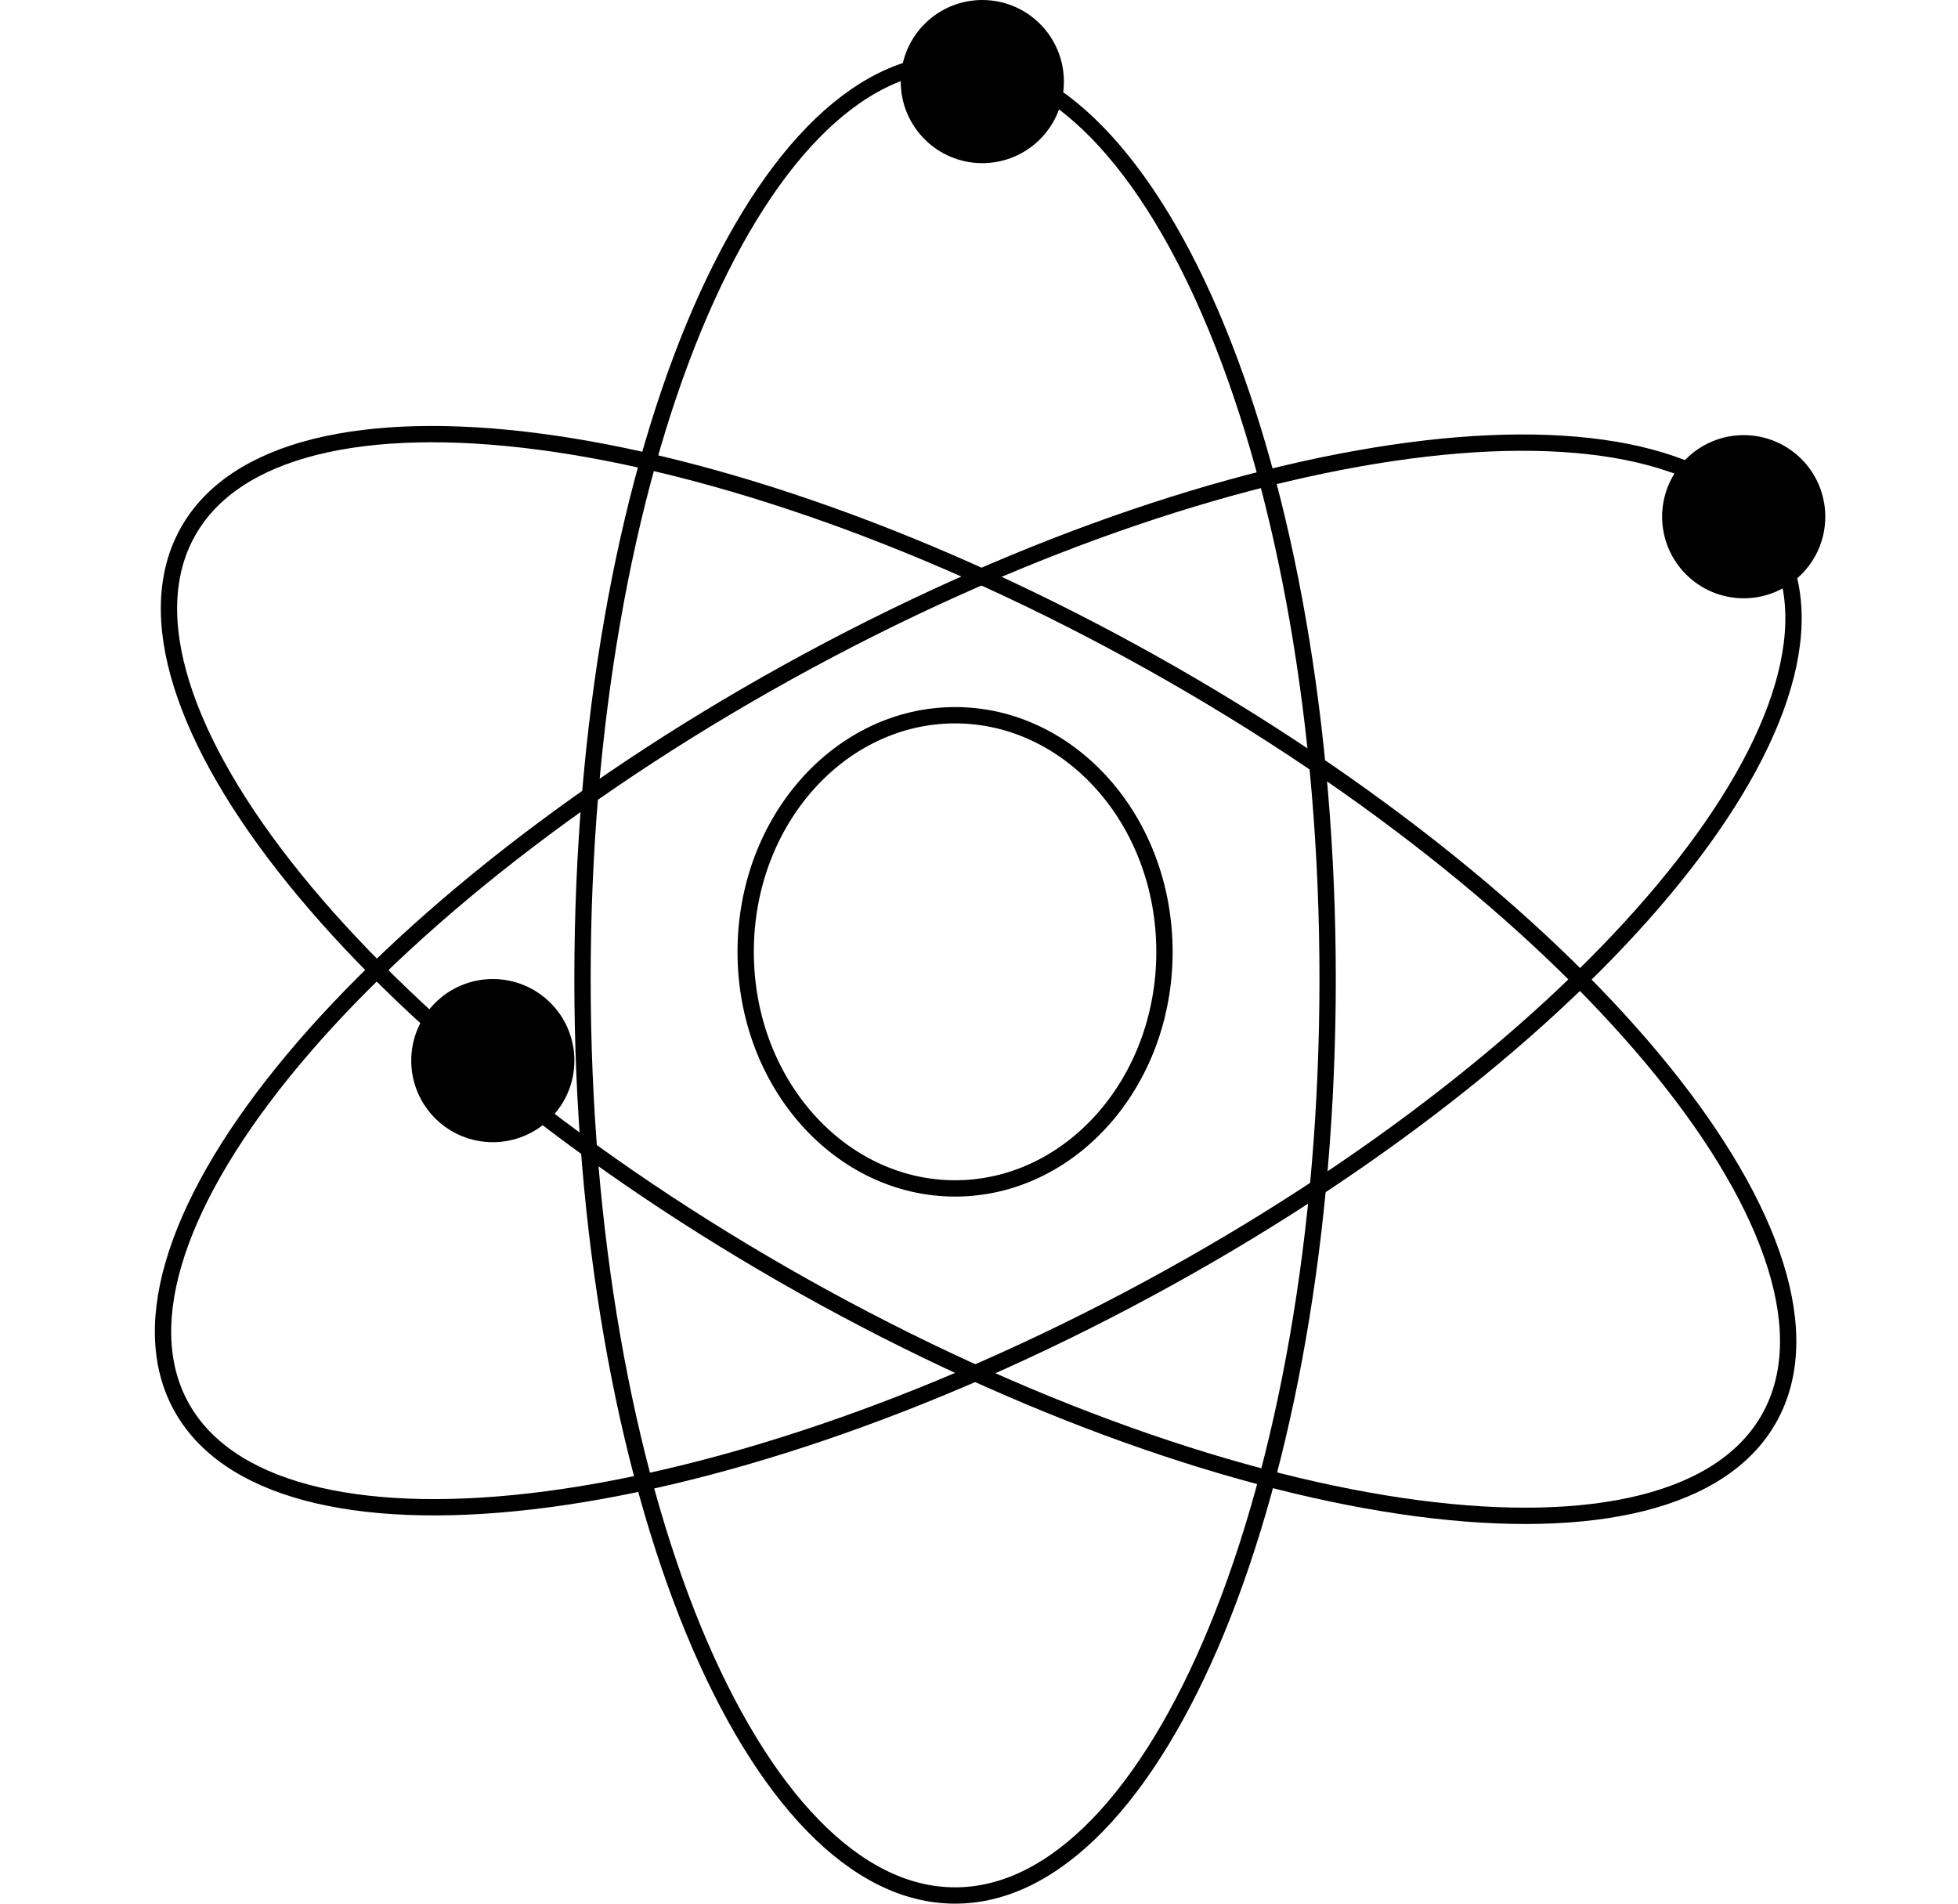
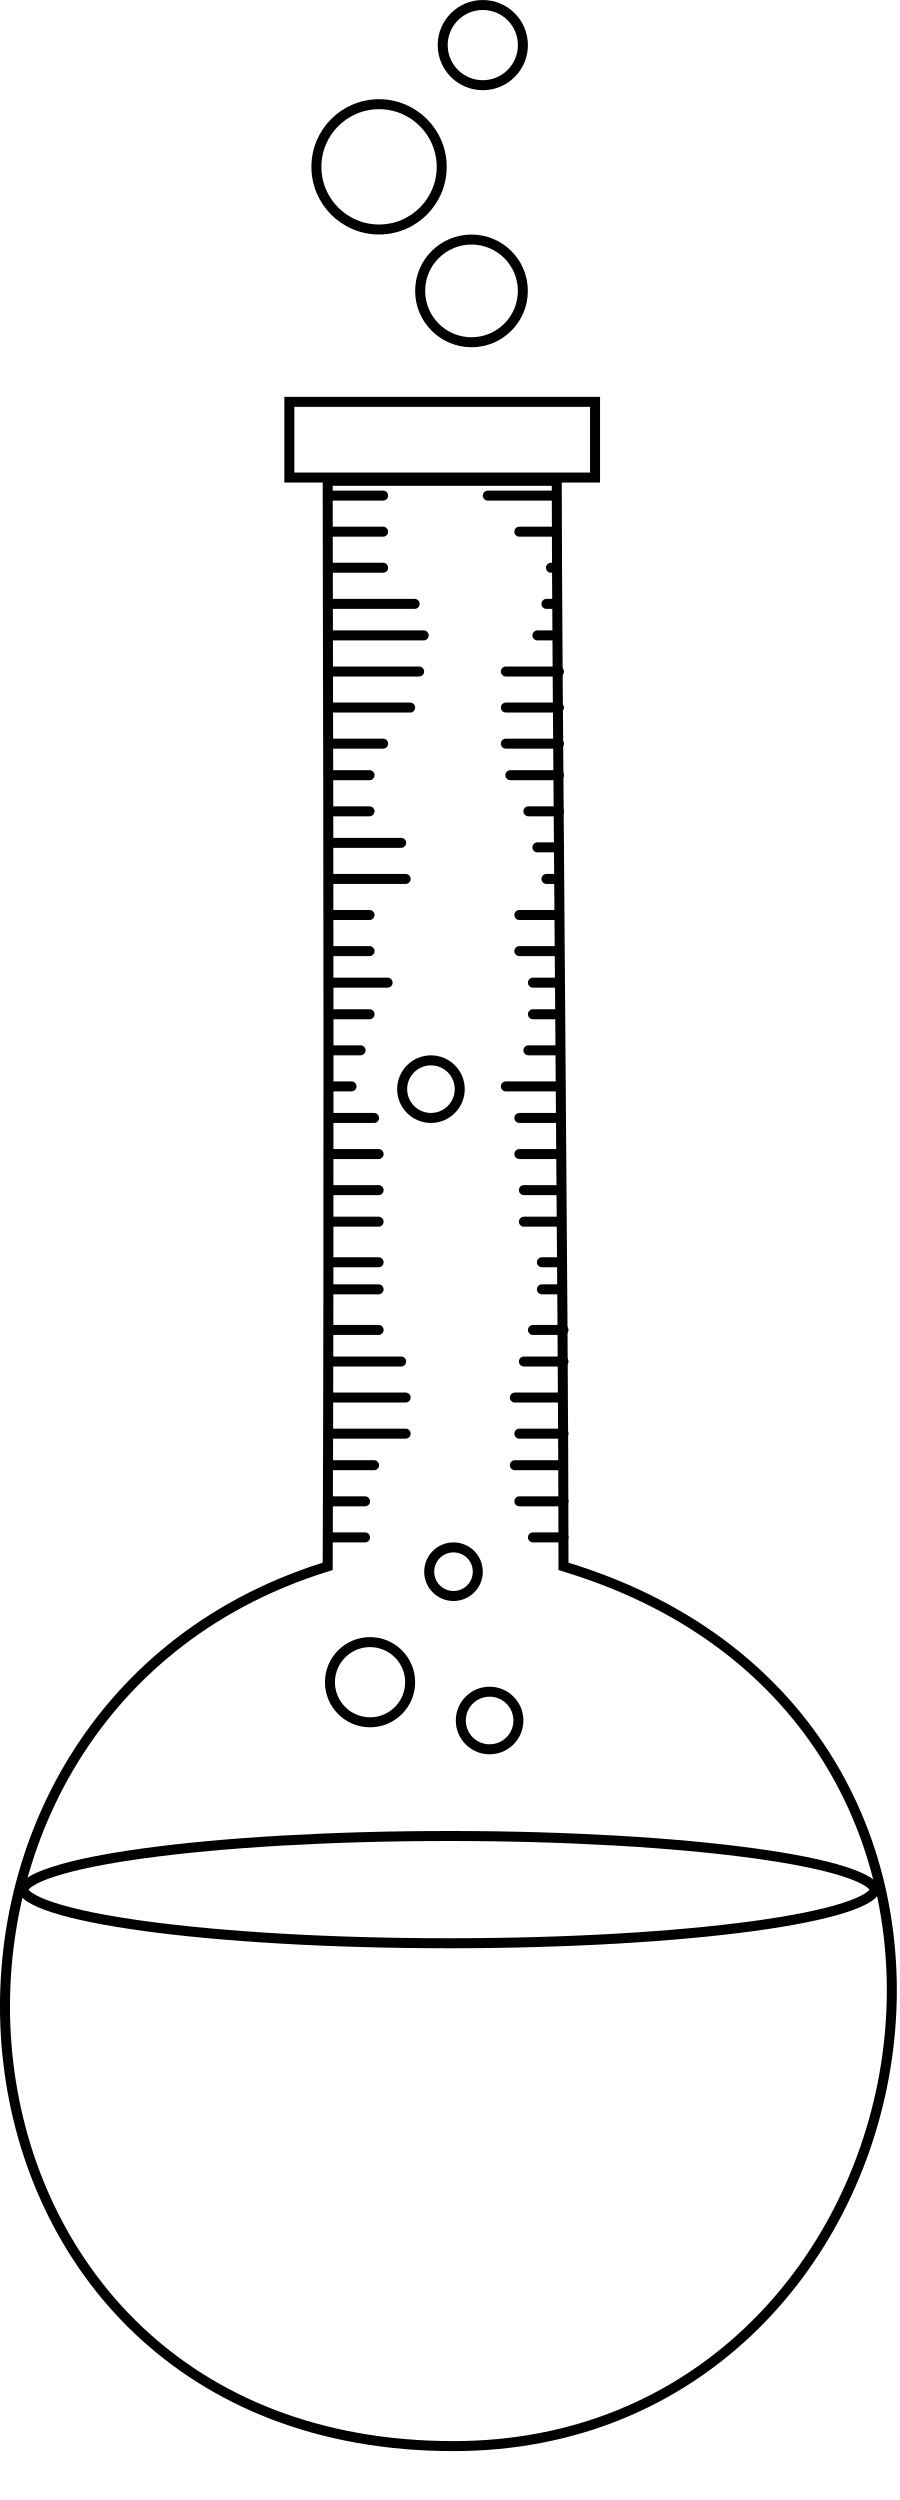
- <svg xmlns="http://www.w3.org/2000/svg" width="36" height="35" viewBox="0 0 36 35" fill="none">
-   <path d="M24.41 18C24.41 22.68 23.629 26.91 22.372 29.964C21.743 31.491 20.997 32.717 20.178 33.559C19.358 34.401 18.474 34.85 17.561 34.85C16.647 34.85 15.763 34.401 14.943 33.559C14.124 32.717 13.379 31.491 12.749 29.964C11.492 26.91 10.71 22.68 10.71 18C10.71 13.32 11.492 9.091 12.749 6.036C13.379 4.509 14.124 3.283 14.943 2.441C15.763 1.599 16.647 1.15 17.561 1.15C18.474 1.15 19.358 1.599 20.178 2.441C20.997 3.283 21.743 4.509 22.372 6.036C23.629 9.091 24.41 13.32 24.41 18Z" stroke="black" stroke-width="0.3" />
-   <path d="M21.105 23.701C17.032 25.901 12.994 27.229 9.763 27.603C8.146 27.79 6.74 27.737 5.634 27.441C4.528 27.145 3.737 26.61 3.322 25.842C2.908 25.075 2.895 24.12 3.254 23.033C3.613 21.946 4.34 20.741 5.383 19.492C7.468 16.995 10.794 14.348 14.867 12.148C18.941 9.949 22.978 8.621 26.21 8.247C27.826 8.06 29.233 8.113 30.339 8.409C31.444 8.705 32.236 9.239 32.65 10.007C33.065 10.775 33.078 11.73 32.719 12.816C32.36 13.904 31.632 15.109 30.589 16.358C28.504 18.855 25.178 21.502 21.105 23.701Z" stroke="black" stroke-width="0.3" />
-   <path d="M14.783 23.653C10.745 21.39 7.461 18.691 5.415 16.161C4.392 14.896 3.683 13.68 3.341 12.587C2.999 11.495 3.027 10.54 3.454 9.779C3.88 9.018 4.68 8.496 5.79 8.217C6.9 7.939 8.308 7.908 9.921 8.12C13.146 8.544 17.163 9.936 21.201 12.198C25.239 14.461 28.523 17.16 30.569 19.69C31.592 20.955 32.301 22.171 32.643 23.264C32.985 24.356 32.957 25.311 32.53 26.072C32.104 26.833 31.304 27.355 30.194 27.634C29.084 27.913 27.676 27.943 26.063 27.731C22.838 27.307 18.821 25.915 14.783 23.653Z" stroke="black" stroke-width="0.3" />
-   <path d="M21.41 17.5C21.41 19.919 19.671 21.85 17.561 21.85C15.45 21.85 13.71 19.919 13.71 17.5C13.71 15.081 15.45 13.15 17.561 13.15C19.671 13.15 21.41 15.081 21.41 17.5Z" stroke="black" stroke-width="0.3" />
-   <circle cx="18.061" cy="1.5" r="1" fill="black" stroke="black" />
-   <circle cx="32.06" cy="9.5" r="1" fill="black" stroke="black" />
-   <circle cx="9.061" cy="19.5" r="1" fill="black" stroke="black" />
+ <svg xmlns="http://www.w3.org/2000/svg" width="18" height="50" viewBox="0 0 18 50" fill="none">
+   <path d="M11.27 31.253V31.327L11.34 31.349C16.496 32.934 18.356 37.324 17.715 41.323C17.073 45.326 13.927 48.922 9.07 48.922C3.647 48.922 0.64 45.279 0.166 41.259C-0.308 37.235 1.757 32.843 6.484 31.349L6.554 31.327L6.554 31.254C6.582 24.187 6.567 16.59 6.558 12.337C6.556 11.132 6.554 10.196 6.554 9.616L11.135 9.616C11.136 11.496 11.165 15.247 11.196 19.217C11.198 19.473 11.2 19.731 11.202 19.989C11.236 24.31 11.27 28.763 11.27 31.253Z" stroke="black" stroke-width="0.2" />
+   <rect x="5.787" y="8.037" width="6.114" height="1.514" stroke="black" stroke-width="0.2" />
+   <circle cx="7.581" cy="3.337" r="1.253" stroke="black" stroke-width="0.2" />
+   <circle cx="9.43" cy="5.818" r="1.027" stroke="black" stroke-width="0.2" />
+   <circle cx="9.656" cy="0.902" r="0.802" stroke="black" stroke-width="0.2" />
+   <circle cx="7.401" cy="33.644" r="0.802" stroke="black" stroke-width="0.2" />
+   <circle cx="9.792" cy="34.41" r="0.576" stroke="black" stroke-width="0.2" />
+   <circle cx="8.619" cy="21.783" r="0.576" stroke="black" stroke-width="0.2" />
+   <circle cx="9.07" cy="31.434" r="0.486" stroke="black" stroke-width="0.2" />
+   <path d="M17.494 37.793C17.494 37.821 17.472 37.874 17.364 37.946C17.26 38.015 17.101 38.085 16.886 38.154C16.459 38.292 15.835 38.417 15.057 38.523C13.504 38.734 11.356 38.865 8.98 38.865C6.604 38.865 4.456 38.734 2.903 38.523C2.125 38.417 1.501 38.292 1.074 38.154C0.859 38.085 0.7 38.015 0.597 37.946C0.488 37.874 0.466 37.821 0.466 37.793C0.466 37.765 0.488 37.712 0.597 37.64C0.7 37.571 0.859 37.501 1.074 37.432C1.501 37.294 2.125 37.169 2.903 37.063C4.456 36.852 6.604 36.72 8.98 36.72C11.356 36.72 13.504 36.852 15.057 37.063C15.835 37.169 16.459 37.294 16.886 37.432C17.101 37.501 17.26 37.571 17.364 37.64C17.472 37.712 17.494 37.765 17.494 37.793Z" stroke="black" stroke-width="0.2" />
+   <line x1="6.599" y1="9.912" x2="7.662" y2="9.912" stroke="black" stroke-width="0.2" stroke-linecap="round" />
+   <line x1="6.599" y1="10.634" x2="7.662" y2="10.634" stroke="black" stroke-width="0.2" stroke-linecap="round" />
+   <line x1="6.599" y1="11.355" x2="7.662" y2="11.355" stroke="black" stroke-width="0.2" stroke-linecap="round" />
+   <line x1="6.599" y1="12.077" x2="8.293" y2="12.077" stroke="black" stroke-width="0.2" stroke-linecap="round" />
+   <line x1="6.599" y1="12.708" x2="8.474" y2="12.708" stroke="black" stroke-width="0.2" stroke-linecap="round" />
+   <line x1="6.599" y1="13.43" x2="8.383" y2="13.43" stroke="black" stroke-width="0.2" stroke-linecap="round" />
+   <line x1="6.599" y1="14.151" x2="8.203" y2="14.151" stroke="black" stroke-width="0.2" stroke-linecap="round" />
+   <line x1="6.599" y1="14.873" x2="7.662" y2="14.873" stroke="black" stroke-width="0.2" stroke-linecap="round" />
+   <line x1="6.599" y1="15.504" x2="7.391" y2="15.504" stroke="black" stroke-width="0.2" stroke-linecap="round" />
+   <line x1="6.599" y1="16.226" x2="7.391" y2="16.226" stroke="black" stroke-width="0.2" stroke-linecap="round" />
+   <line x1="6.599" y1="16.857" x2="8.023" y2="16.857" stroke="black" stroke-width="0.2" stroke-linecap="round" />
+   <line x1="6.69" y1="17.579" x2="8.113" y2="17.579" stroke="black" stroke-width="0.2" stroke-linecap="round" />
+   <line x1="6.599" y1="18.3" x2="7.391" y2="18.3" stroke="black" stroke-width="0.2" stroke-linecap="round" />
+   <line x1="6.599" y1="19.022" x2="7.391" y2="19.022" stroke="black" stroke-width="0.2" stroke-linecap="round" />
+   <line x1="6.599" y1="19.653" x2="7.752" y2="19.653" stroke="black" stroke-width="0.2" stroke-linecap="round" />
+   <line x1="6.599" y1="20.285" x2="7.391" y2="20.285" stroke="black" stroke-width="0.2" stroke-linecap="round" />
+   <line x1="6.599" y1="21.006" x2="7.211" y2="21.006" stroke="black" stroke-width="0.2" stroke-linecap="round" />
+   <line x1="6.599" y1="21.728" x2="7.03" y2="21.728" stroke="black" stroke-width="0.2" stroke-linecap="round" />
+   <line x1="6.599" y1="22.359" x2="7.481" y2="22.359" stroke="black" stroke-width="0.2" stroke-linecap="round" />
+   <line x1="6.599" y1="23.081" x2="7.572" y2="23.081" stroke="black" stroke-width="0.2" stroke-linecap="round" />
+   <line x1="6.599" y1="23.802" x2="7.572" y2="23.802" stroke="black" stroke-width="0.2" stroke-linecap="round" />
+   <line x1="6.599" y1="24.434" x2="7.572" y2="24.434" stroke="black" stroke-width="0.2" stroke-linecap="round" />
+   <line x1="6.599" y1="25.245" x2="7.572" y2="25.245" stroke="black" stroke-width="0.2" stroke-linecap="round" />
+   <line x1="6.599" y1="25.787" x2="7.572" y2="25.787" stroke="black" stroke-width="0.2" stroke-linecap="round" />
+   <line x1="6.599" y1="26.599" x2="7.572" y2="26.599" stroke="black" stroke-width="0.2" stroke-linecap="round" />
+   <line x1="6.599" y1="27.23" x2="8.023" y2="27.23" stroke="black" stroke-width="0.2" stroke-linecap="round" />
+   <line x1="6.599" y1="27.951" x2="8.113" y2="27.951" stroke="black" stroke-width="0.2" stroke-linecap="round" />
+   <line x1="6.599" y1="28.673" x2="8.113" y2="28.673" stroke="black" stroke-width="0.2" stroke-linecap="round" />
+   <line x1="6.599" y1="29.304" x2="7.481" y2="29.304" stroke="black" stroke-width="0.2" stroke-linecap="round" />
+   <line x1="6.599" y1="30.026" x2="7.301" y2="30.026" stroke="black" stroke-width="0.2" stroke-linecap="round" />
+   <line x1="10.387" y1="30.026" x2="11.27" y2="30.026" stroke="black" stroke-width="0.2" stroke-linecap="round" />
+   <line x1="10.297" y1="29.304" x2="11.18" y2="29.304" stroke="black" stroke-width="0.2" stroke-linecap="round" />
+   <line x1="10.387" y1="28.673" x2="11.27" y2="28.673" stroke="black" stroke-width="0.2" stroke-linecap="round" />
+   <line x1="10.297" y1="27.951" x2="11.18" y2="27.951" stroke="black" stroke-width="0.2" stroke-linecap="round" />
+   <line x1="10.478" y1="27.23" x2="11.27" y2="27.23" stroke="black" stroke-width="0.2" stroke-linecap="round" />
+   <line x1="10.659" y1="26.599" x2="11.27" y2="26.599" stroke="black" stroke-width="0.2" stroke-linecap="round" />
+   <line x1="10.838" y1="25.787" x2="11.18" y2="25.787" stroke="black" stroke-width="0.2" stroke-linecap="round" />
+   <line x1="10.838" y1="25.245" x2="11.18" y2="25.245" stroke="black" stroke-width="0.2" stroke-linecap="round" />
+   <line x1="10.478" y1="24.434" x2="11.18" y2="24.434" stroke="black" stroke-width="0.2" stroke-linecap="round" />
+   <line x1="10.478" y1="23.802" x2="11.18" y2="23.802" stroke="black" stroke-width="0.2" stroke-linecap="round" />
+   <line x1="10.387" y1="23.081" x2="11.179" y2="23.081" stroke="black" stroke-width="0.2" stroke-linecap="round" />
+   <line x1="10.387" y1="22.359" x2="11.179" y2="22.359" stroke="black" stroke-width="0.2" stroke-linecap="round" />
+   <line x1="10.117" y1="21.728" x2="11.179" y2="21.728" stroke="black" stroke-width="0.2" stroke-linecap="round" />
+   <line x1="10.568" y1="21.006" x2="11.18" y2="21.006" stroke="black" stroke-width="0.2" stroke-linecap="round" />
+   <line x1="10.659" y1="20.285" x2="11.18" y2="20.285" stroke="black" stroke-width="0.2" stroke-linecap="round" />
+   <line x1="10.659" y1="19.653" x2="11.18" y2="19.653" stroke="black" stroke-width="0.2" stroke-linecap="round" />
+   <line x1="10.387" y1="19.022" x2="11.179" y2="19.022" stroke="black" stroke-width="0.2" stroke-linecap="round" />
+   <line x1="10.387" y1="18.3" x2="11.179" y2="18.3" stroke="black" stroke-width="0.2" stroke-linecap="round" />
+   <line x1="10.929" y1="17.579" x2="11.18" y2="17.579" stroke="black" stroke-width="0.2" stroke-linecap="round" />
+   <line x1="10.748" y1="16.947" x2="11.18" y2="16.947" stroke="black" stroke-width="0.2" stroke-linecap="round" />
+   <line x1="10.568" y1="16.226" x2="11.18" y2="16.226" stroke="black" stroke-width="0.2" stroke-linecap="round" />
+   <line x1="10.207" y1="15.504" x2="11.18" y2="15.504" stroke="black" stroke-width="0.2" stroke-linecap="round" />
+   <line x1="10.117" y1="14.873" x2="11.179" y2="14.873" stroke="black" stroke-width="0.2" stroke-linecap="round" />
+   <line x1="10.117" y1="14.151" x2="11.179" y2="14.151" stroke="black" stroke-width="0.2" stroke-linecap="round" />
+   <line x1="10.117" y1="13.43" x2="11.179" y2="13.43" stroke="black" stroke-width="0.2" stroke-linecap="round" />
+   <line x1="10.748" y1="12.708" x2="11.09" y2="12.708" stroke="black" stroke-width="0.2" stroke-linecap="round" />
+   <line x1="10.929" y1="12.077" x2="11.09" y2="12.077" stroke="black" stroke-width="0.2" stroke-linecap="round" />
+   <line x1="11.019" y1="11.355" x2="11.089" y2="11.355" stroke="black" stroke-width="0.2" stroke-linecap="round" />
+   <line x1="10.387" y1="10.634" x2="11.089" y2="10.634" stroke="black" stroke-width="0.2" stroke-linecap="round" />
+   <line x1="9.756" y1="9.912" x2="11.09" y2="9.912" stroke="black" stroke-width="0.2" stroke-linecap="round" />
+   <line x1="6.599" y1="30.748" x2="7.301" y2="30.748" stroke="black" stroke-width="0.2" stroke-linecap="round" />
+   <line x1="10.659" y1="30.748" x2="11.27" y2="30.748" stroke="black" stroke-width="0.2" stroke-linecap="round" />
</svg>
